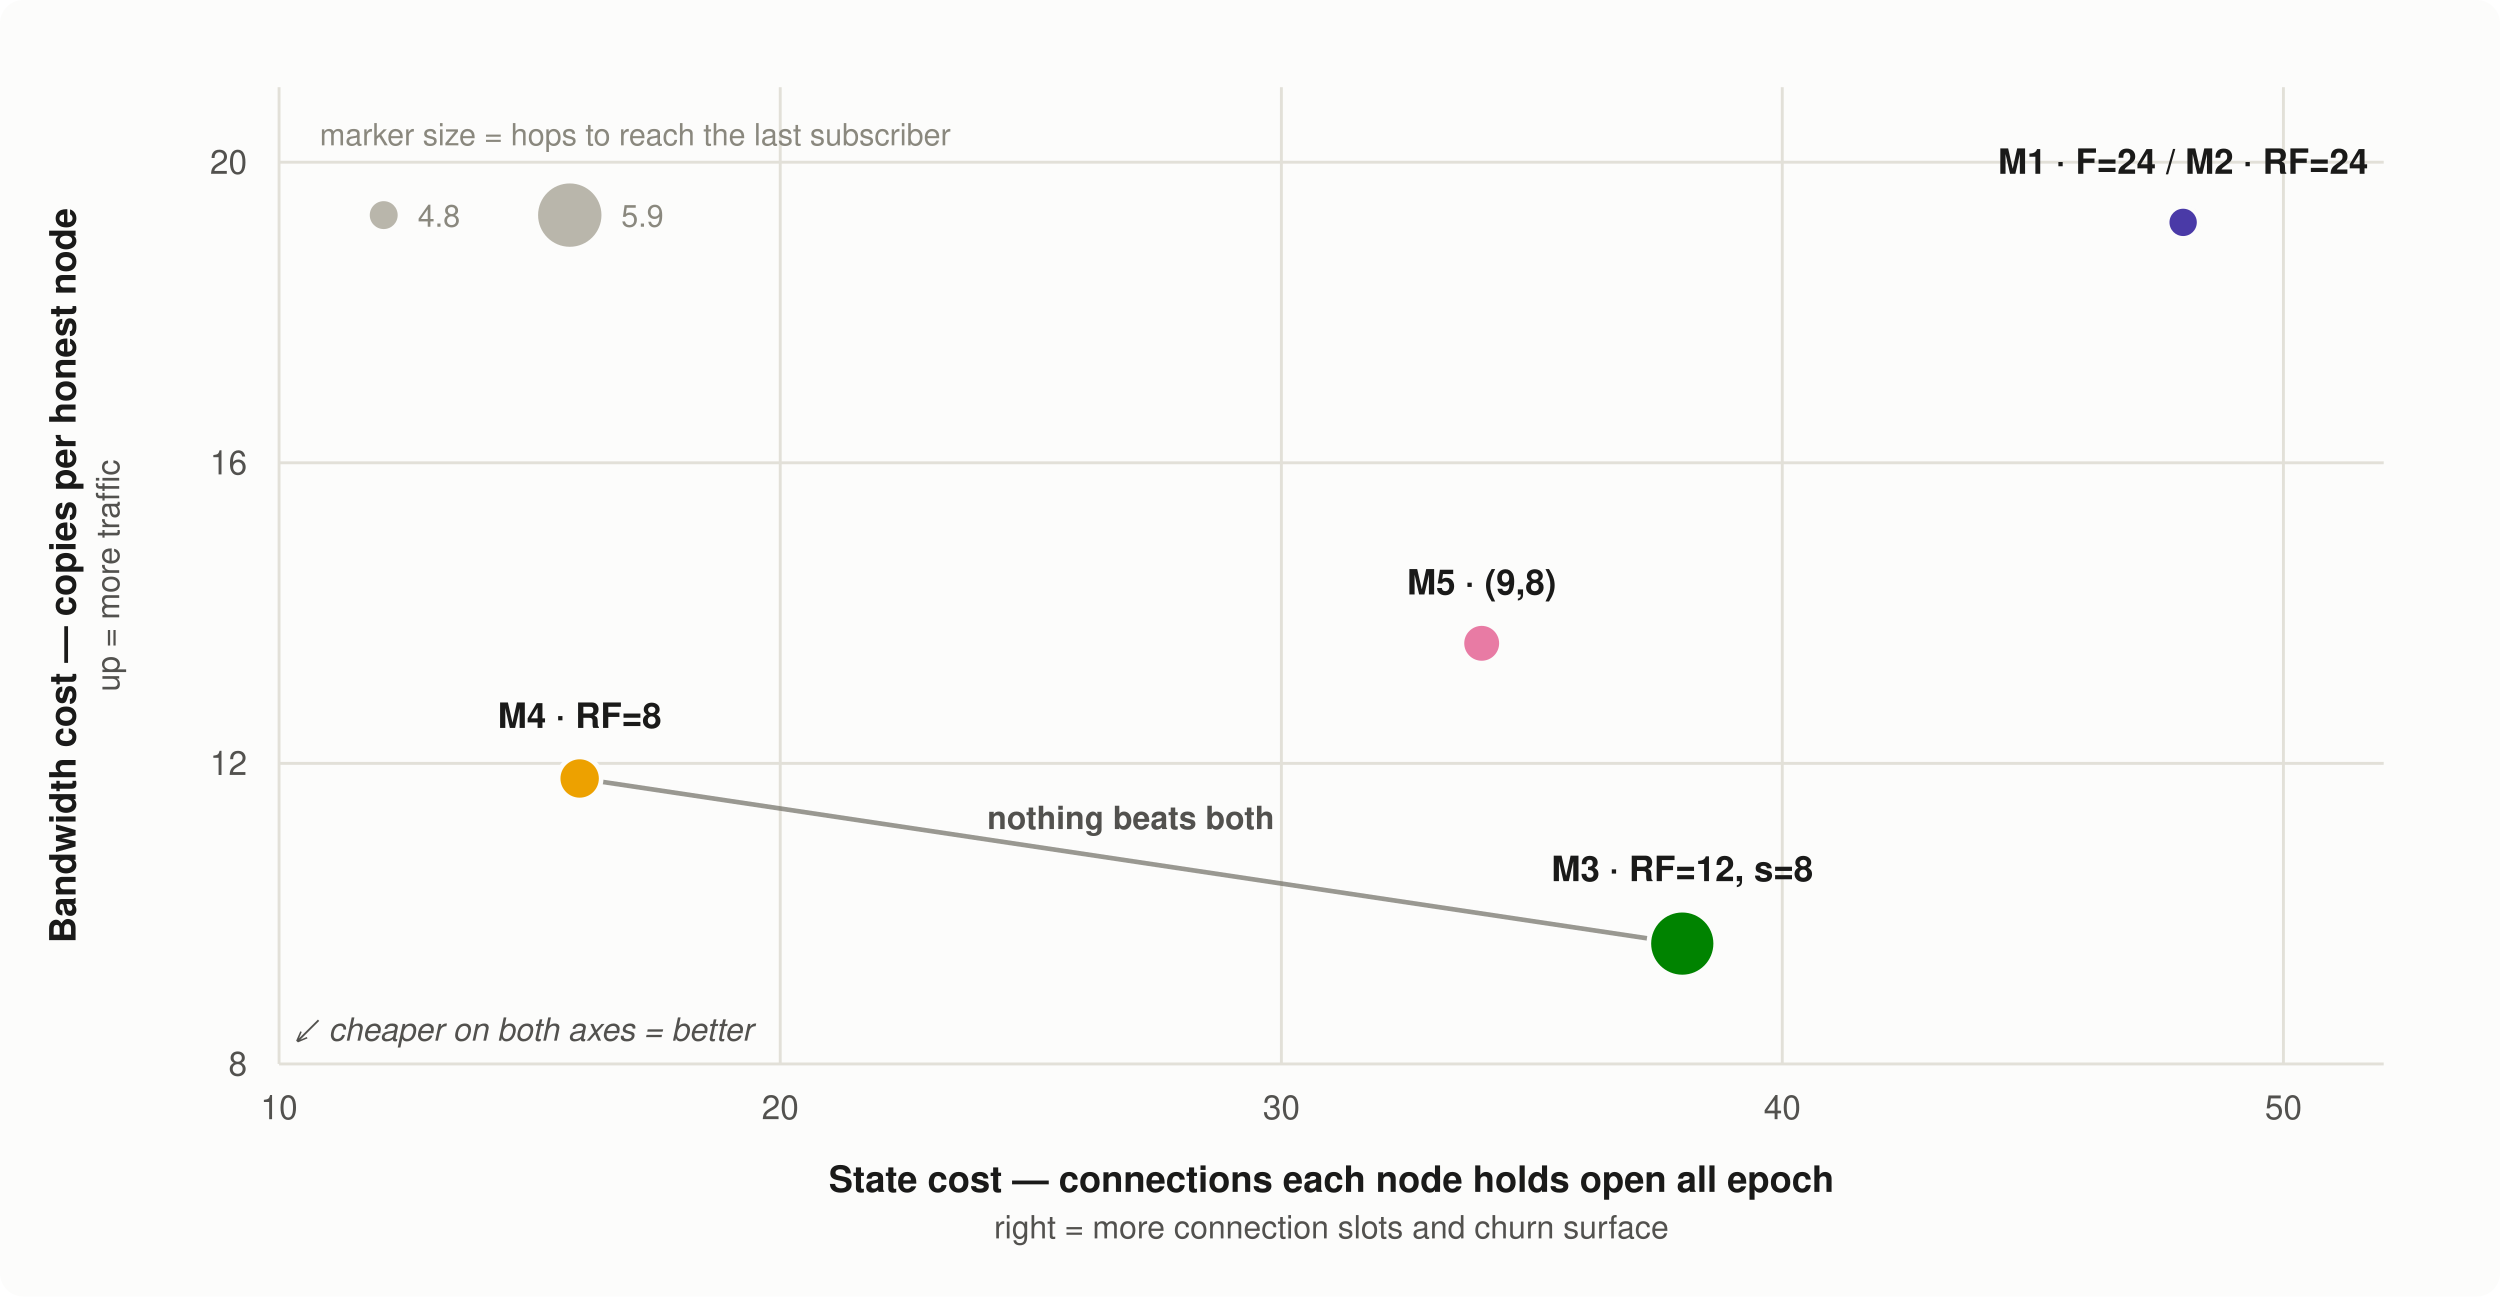
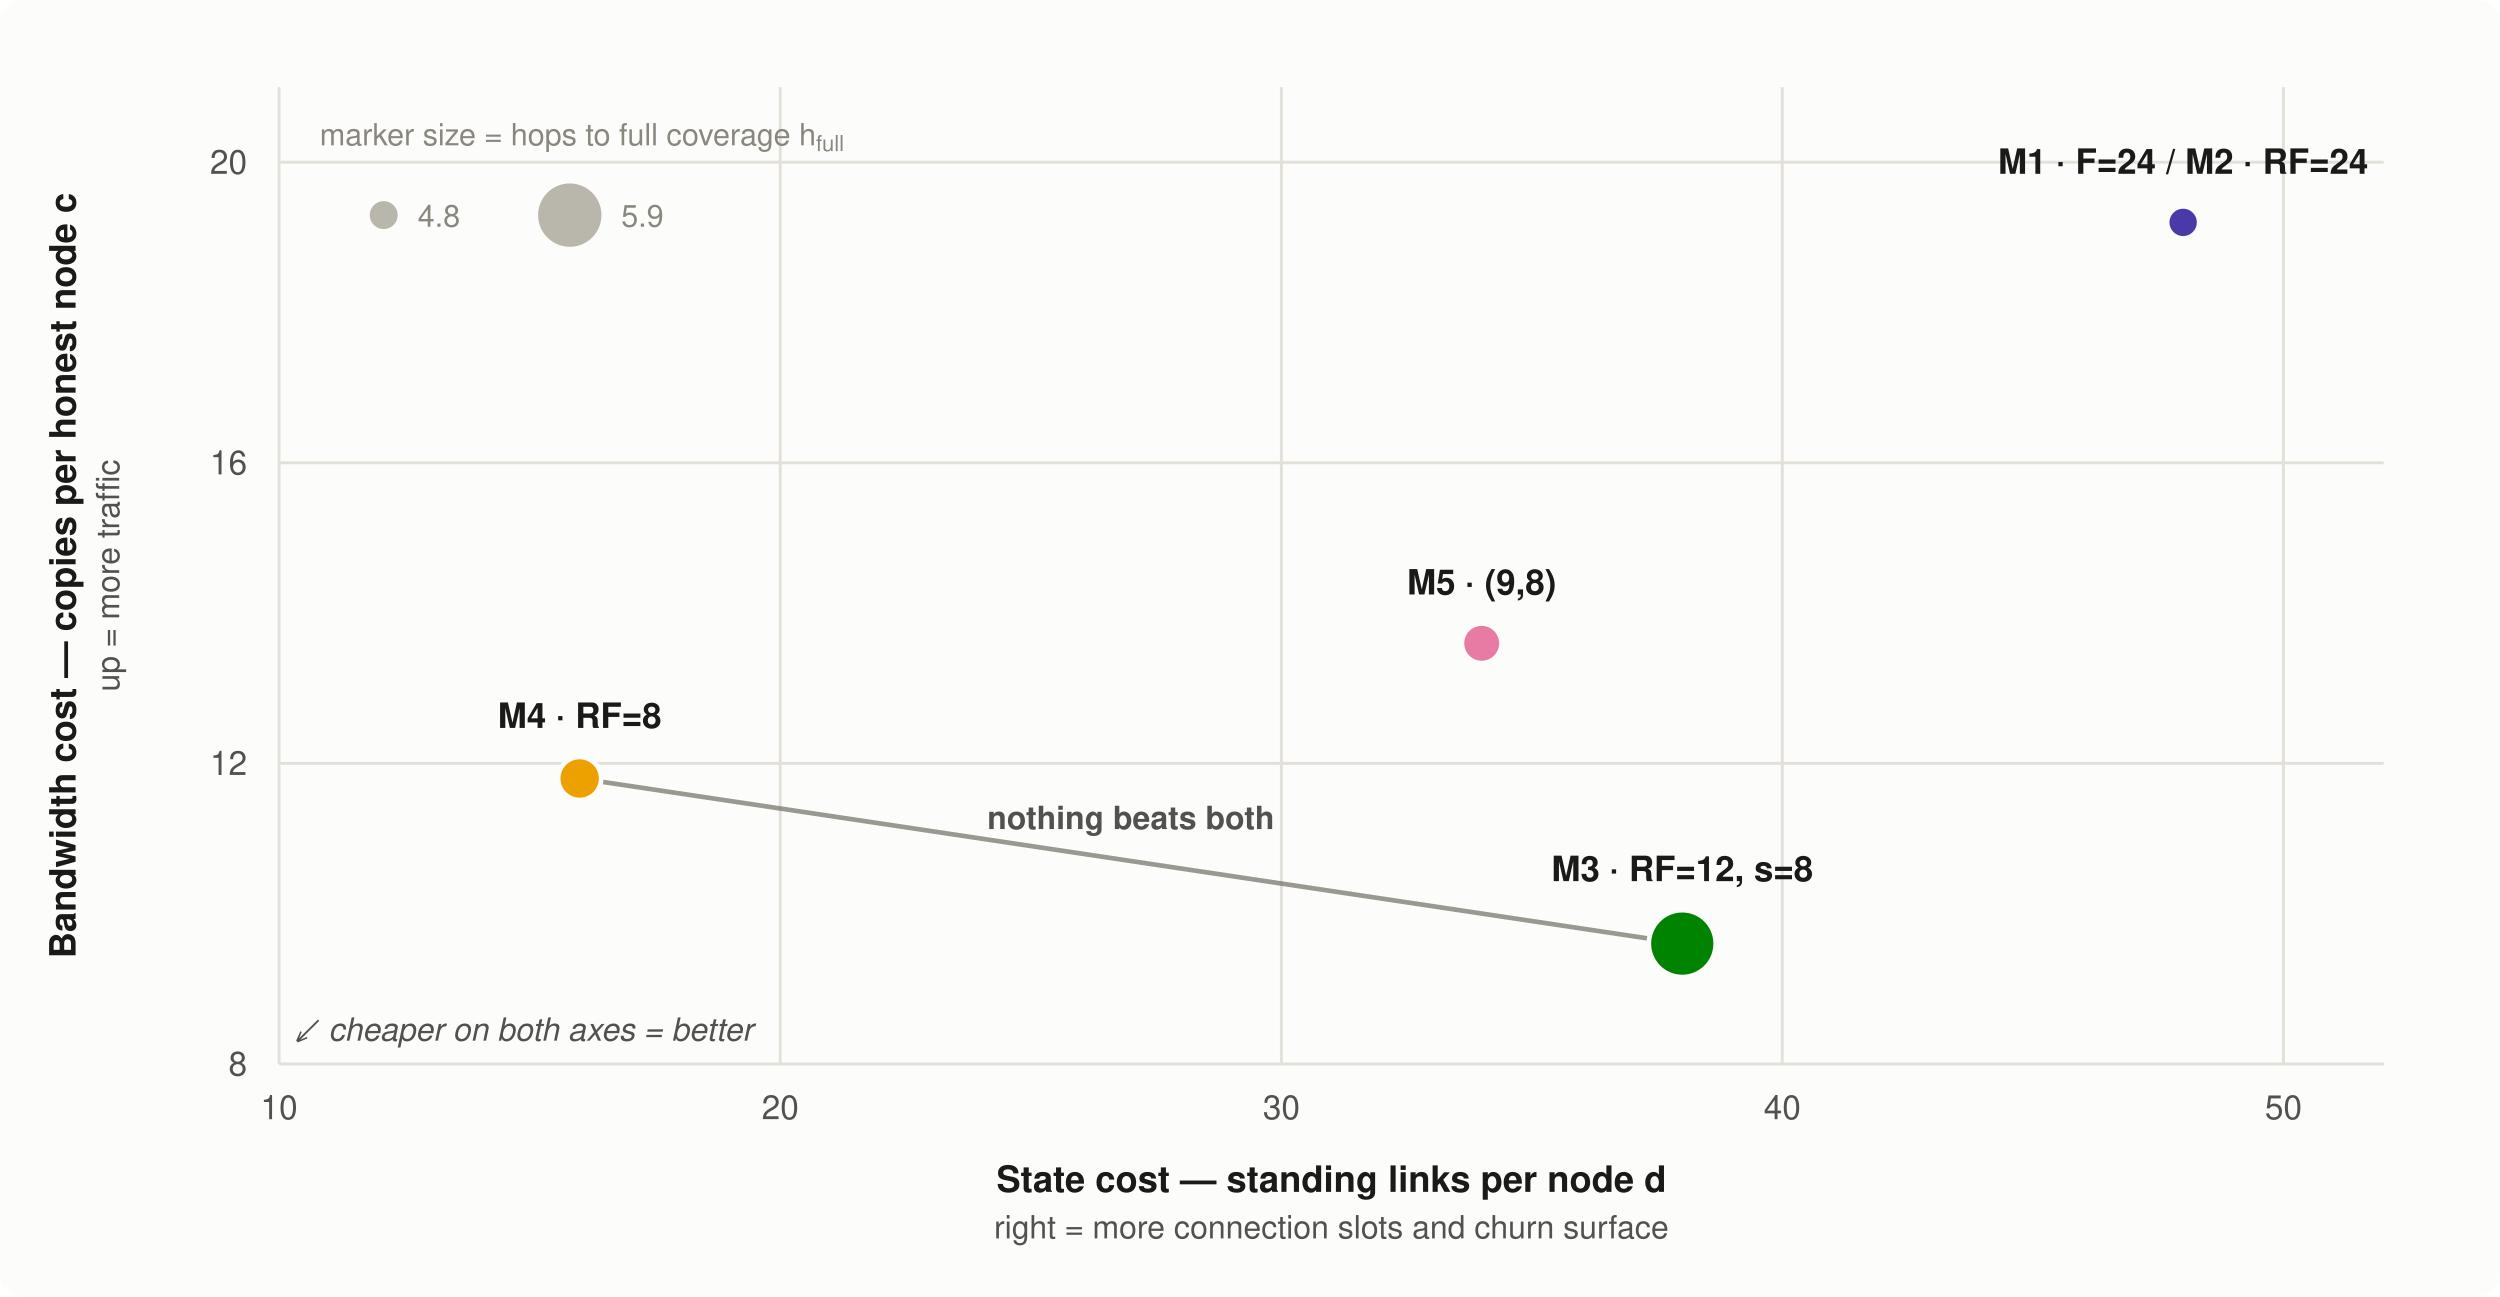
<svg xmlns="http://www.w3.org/2000/svg" viewBox="0 0 860 446" width="860" height="446" role="img" aria-labelledby="t d">
  <rect width="860" height="446" rx="8" fill="#fcfcfb" />
  <line x1="96.0" y1="30.0" x2="96.0" y2="366.0" stroke="#e2e0d8" stroke-width="1.0" />
  <text x="96.0" y="385.0" font-size="11.5" fill="#52514e" font-family="-apple-system,BlinkMacSystemFont,Segoe UI,Helvetica,Arial,sans-serif" text-anchor="middle">10</text>
  <line x1="268.4" y1="30.0" x2="268.4" y2="366.0" stroke="#e2e0d8" stroke-width="1.0" />
  <text x="268.4" y="385.0" font-size="11.5" fill="#52514e" font-family="-apple-system,BlinkMacSystemFont,Segoe UI,Helvetica,Arial,sans-serif" text-anchor="middle">20</text>
  <line x1="440.8" y1="30.0" x2="440.8" y2="366.0" stroke="#e2e0d8" stroke-width="1.0" />
  <text x="440.8" y="385.0" font-size="11.5" fill="#52514e" font-family="-apple-system,BlinkMacSystemFont,Segoe UI,Helvetica,Arial,sans-serif" text-anchor="middle">30</text>
  <line x1="613.1" y1="30.0" x2="613.1" y2="366.0" stroke="#e2e0d8" stroke-width="1.0" />
  <text x="613.1" y="385.0" font-size="11.5" fill="#52514e" font-family="-apple-system,BlinkMacSystemFont,Segoe UI,Helvetica,Arial,sans-serif" text-anchor="middle">40</text>
  <line x1="785.5" y1="30.0" x2="785.5" y2="366.0" stroke="#e2e0d8" stroke-width="1.0" />
  <text x="785.5" y="385.0" font-size="11.5" fill="#52514e" font-family="-apple-system,BlinkMacSystemFont,Segoe UI,Helvetica,Arial,sans-serif" text-anchor="middle">50</text>
  <line x1="96.0" y1="366.0" x2="820.0" y2="366.0" stroke="#e2e0d8" stroke-width="1.0" />
  <text x="85.0" y="370.0" font-size="11.5" fill="#52514e" font-family="-apple-system,BlinkMacSystemFont,Segoe UI,Helvetica,Arial,sans-serif" text-anchor="end">8</text>
  <line x1="96.0" y1="262.6" x2="820.0" y2="262.6" stroke="#e2e0d8" stroke-width="1.0" />
  <text x="85.0" y="266.6" font-size="11.5" fill="#52514e" font-family="-apple-system,BlinkMacSystemFont,Segoe UI,Helvetica,Arial,sans-serif" text-anchor="end">12</text>
  <line x1="96.0" y1="159.2" x2="820.0" y2="159.2" stroke="#e2e0d8" stroke-width="1.0" />
  <text x="85.0" y="163.2" font-size="11.5" fill="#52514e" font-family="-apple-system,BlinkMacSystemFont,Segoe UI,Helvetica,Arial,sans-serif" text-anchor="end">16</text>
  <line x1="96.0" y1="55.8" x2="820.0" y2="55.8" stroke="#e2e0d8" stroke-width="1.0" />
  <text x="85.0" y="59.8" font-size="11.5" fill="#52514e" font-family="-apple-system,BlinkMacSystemFont,Segoe UI,Helvetica,Arial,sans-serif" text-anchor="end">20</text>
  <line x1="199.4" y1="267.8" x2="578.7" y2="324.6" stroke="#6f6d64" stroke-width="1.6" stroke-linecap="round" opacity="0.7" />
  <text x="389.0" y="285.2" font-size="11" fill="#52514e" font-family="-apple-system,BlinkMacSystemFont,Segoe UI,Helvetica,Arial,sans-serif" text-anchor="middle" font-weight="600">nothing beats both</text>
  <circle cx="578.7" cy="324.6" r="11.5" fill="#008300" stroke="#fcfcfb" stroke-width="1.6" />
  <text x="578.7" y="303.1" font-size="12" fill="#1a1a19" font-family="-apple-system,BlinkMacSystemFont,Segoe UI,Helvetica,Arial,sans-serif" text-anchor="middle" font-weight="600">M3 · RF=12, s=8</text>
  <circle cx="199.4" cy="267.8" r="7.4" fill="#eda100" stroke="#fcfcfb" stroke-width="1.6" />
  <text x="199.4" y="250.4" font-size="12" fill="#1a1a19" font-family="-apple-system,BlinkMacSystemFont,Segoe UI,Helvetica,Arial,sans-serif" text-anchor="middle" font-weight="600">M4 · RF=8</text>
  <circle cx="509.7" cy="221.3" r="6.8" fill="#e87ba4" stroke="#fcfcfb" stroke-width="1.6" />
  <text x="509.7" y="204.5" font-size="12" fill="#1a1a19" font-family="-apple-system,BlinkMacSystemFont,Segoe UI,Helvetica,Arial,sans-serif" text-anchor="middle" font-weight="600">M5 · (9,8)</text>
  <circle cx="751.0" cy="76.5" r="6.8" fill="#2a78d6" stroke="#fcfcfb" stroke-width="1.6" />
  <circle cx="751.0" cy="76.5" r="5.5" fill="#4a3aa7" stroke="#fcfcfb" stroke-width="1.6" />
  <text x="751.0" y="59.8" font-size="12" fill="#1a1a19" font-family="-apple-system,BlinkMacSystemFont,Segoe UI,Helvetica,Arial,sans-serif" text-anchor="middle" font-weight="600">M1 · F=24  /  M2 · RF=24</text>
  <text x="102.0" y="358.0" font-size="11" fill="#52514e" font-family="-apple-system,BlinkMacSystemFont,Segoe UI,Helvetica,Arial,sans-serif" font-style="italic">↙ cheaper on both axes = better</text>
-   <text x="110.0" y="50.0" font-size="10.5" fill="#8a887e" font-family="-apple-system,BlinkMacSystemFont,Segoe UI,Helvetica,Arial,sans-serif">marker size = hops to reach the last subscriber</text>
+   <text x="110.0" y="50.0" font-size="10.5" fill="#8a887e" font-family="-apple-system,BlinkMacSystemFont,Segoe UI,Helvetica,Arial,sans-serif" xml:space="preserve">marker size = hops to full coverage h<tspan font-size="0.72em" dy="0.26em">full</tspan>
+   </text>
  <circle cx="132.0" cy="74.0" r="5.6" fill="#b9b6ab" stroke="#fcfcfb" stroke-width="1.6" />
  <text x="143.7" y="78.0" font-size="10.5" fill="#8a887e" font-family="-apple-system,BlinkMacSystemFont,Segoe UI,Helvetica,Arial,sans-serif">4.8</text>
  <circle cx="196.0" cy="74.0" r="11.7" fill="#b9b6ab" stroke="#fcfcfb" stroke-width="1.6" />
  <text x="213.7" y="78.0" font-size="10.5" fill="#8a887e" font-family="-apple-system,BlinkMacSystemFont,Segoe UI,Helvetica,Arial,sans-serif">5.9</text>
-   <text x="458.0" y="410.0" font-size="12.5" fill="#1a1a19" font-family="-apple-system,BlinkMacSystemFont,Segoe UI,Helvetica,Arial,sans-serif" text-anchor="middle" font-weight="600">State cost — connections each node holds open all epoch</text>
+   <text x="458.0" y="410.0" font-size="12.5" fill="#1a1a19" font-family="-apple-system,BlinkMacSystemFont,Segoe UI,Helvetica,Arial,sans-serif" text-anchor="middle" font-weight="600">State cost — standing links per node d</text>
  <text x="458.0" y="426.0" font-size="11" fill="#52514e" font-family="-apple-system,BlinkMacSystemFont,Segoe UI,Helvetica,Arial,sans-serif" text-anchor="middle">right = more connection slots and churn surface</text>
-   <text x="0" y="0" transform="translate(26,198.0) rotate(-90)" text-anchor="middle" font-size="12.5" font-weight="600" fill="#1a1a19" font-family="-apple-system,BlinkMacSystemFont,Segoe UI,Helvetica,Arial,sans-serif">Bandwidth cost — copies per honest node</text>
+   <text x="0" y="0" transform="translate(26,198.0) rotate(-90)" text-anchor="middle" font-size="12.5" font-weight="600" fill="#1a1a19" font-family="-apple-system,BlinkMacSystemFont,Segoe UI,Helvetica,Arial,sans-serif">Bandwidth cost — copies per honest node c</text>
  <text x="0" y="0" transform="translate(41,198.0) rotate(-90)" text-anchor="middle" font-size="11" fill="#52514e" font-family="-apple-system,BlinkMacSystemFont,Segoe UI,Helvetica,Arial,sans-serif">up = more traffic</text>
</svg>
